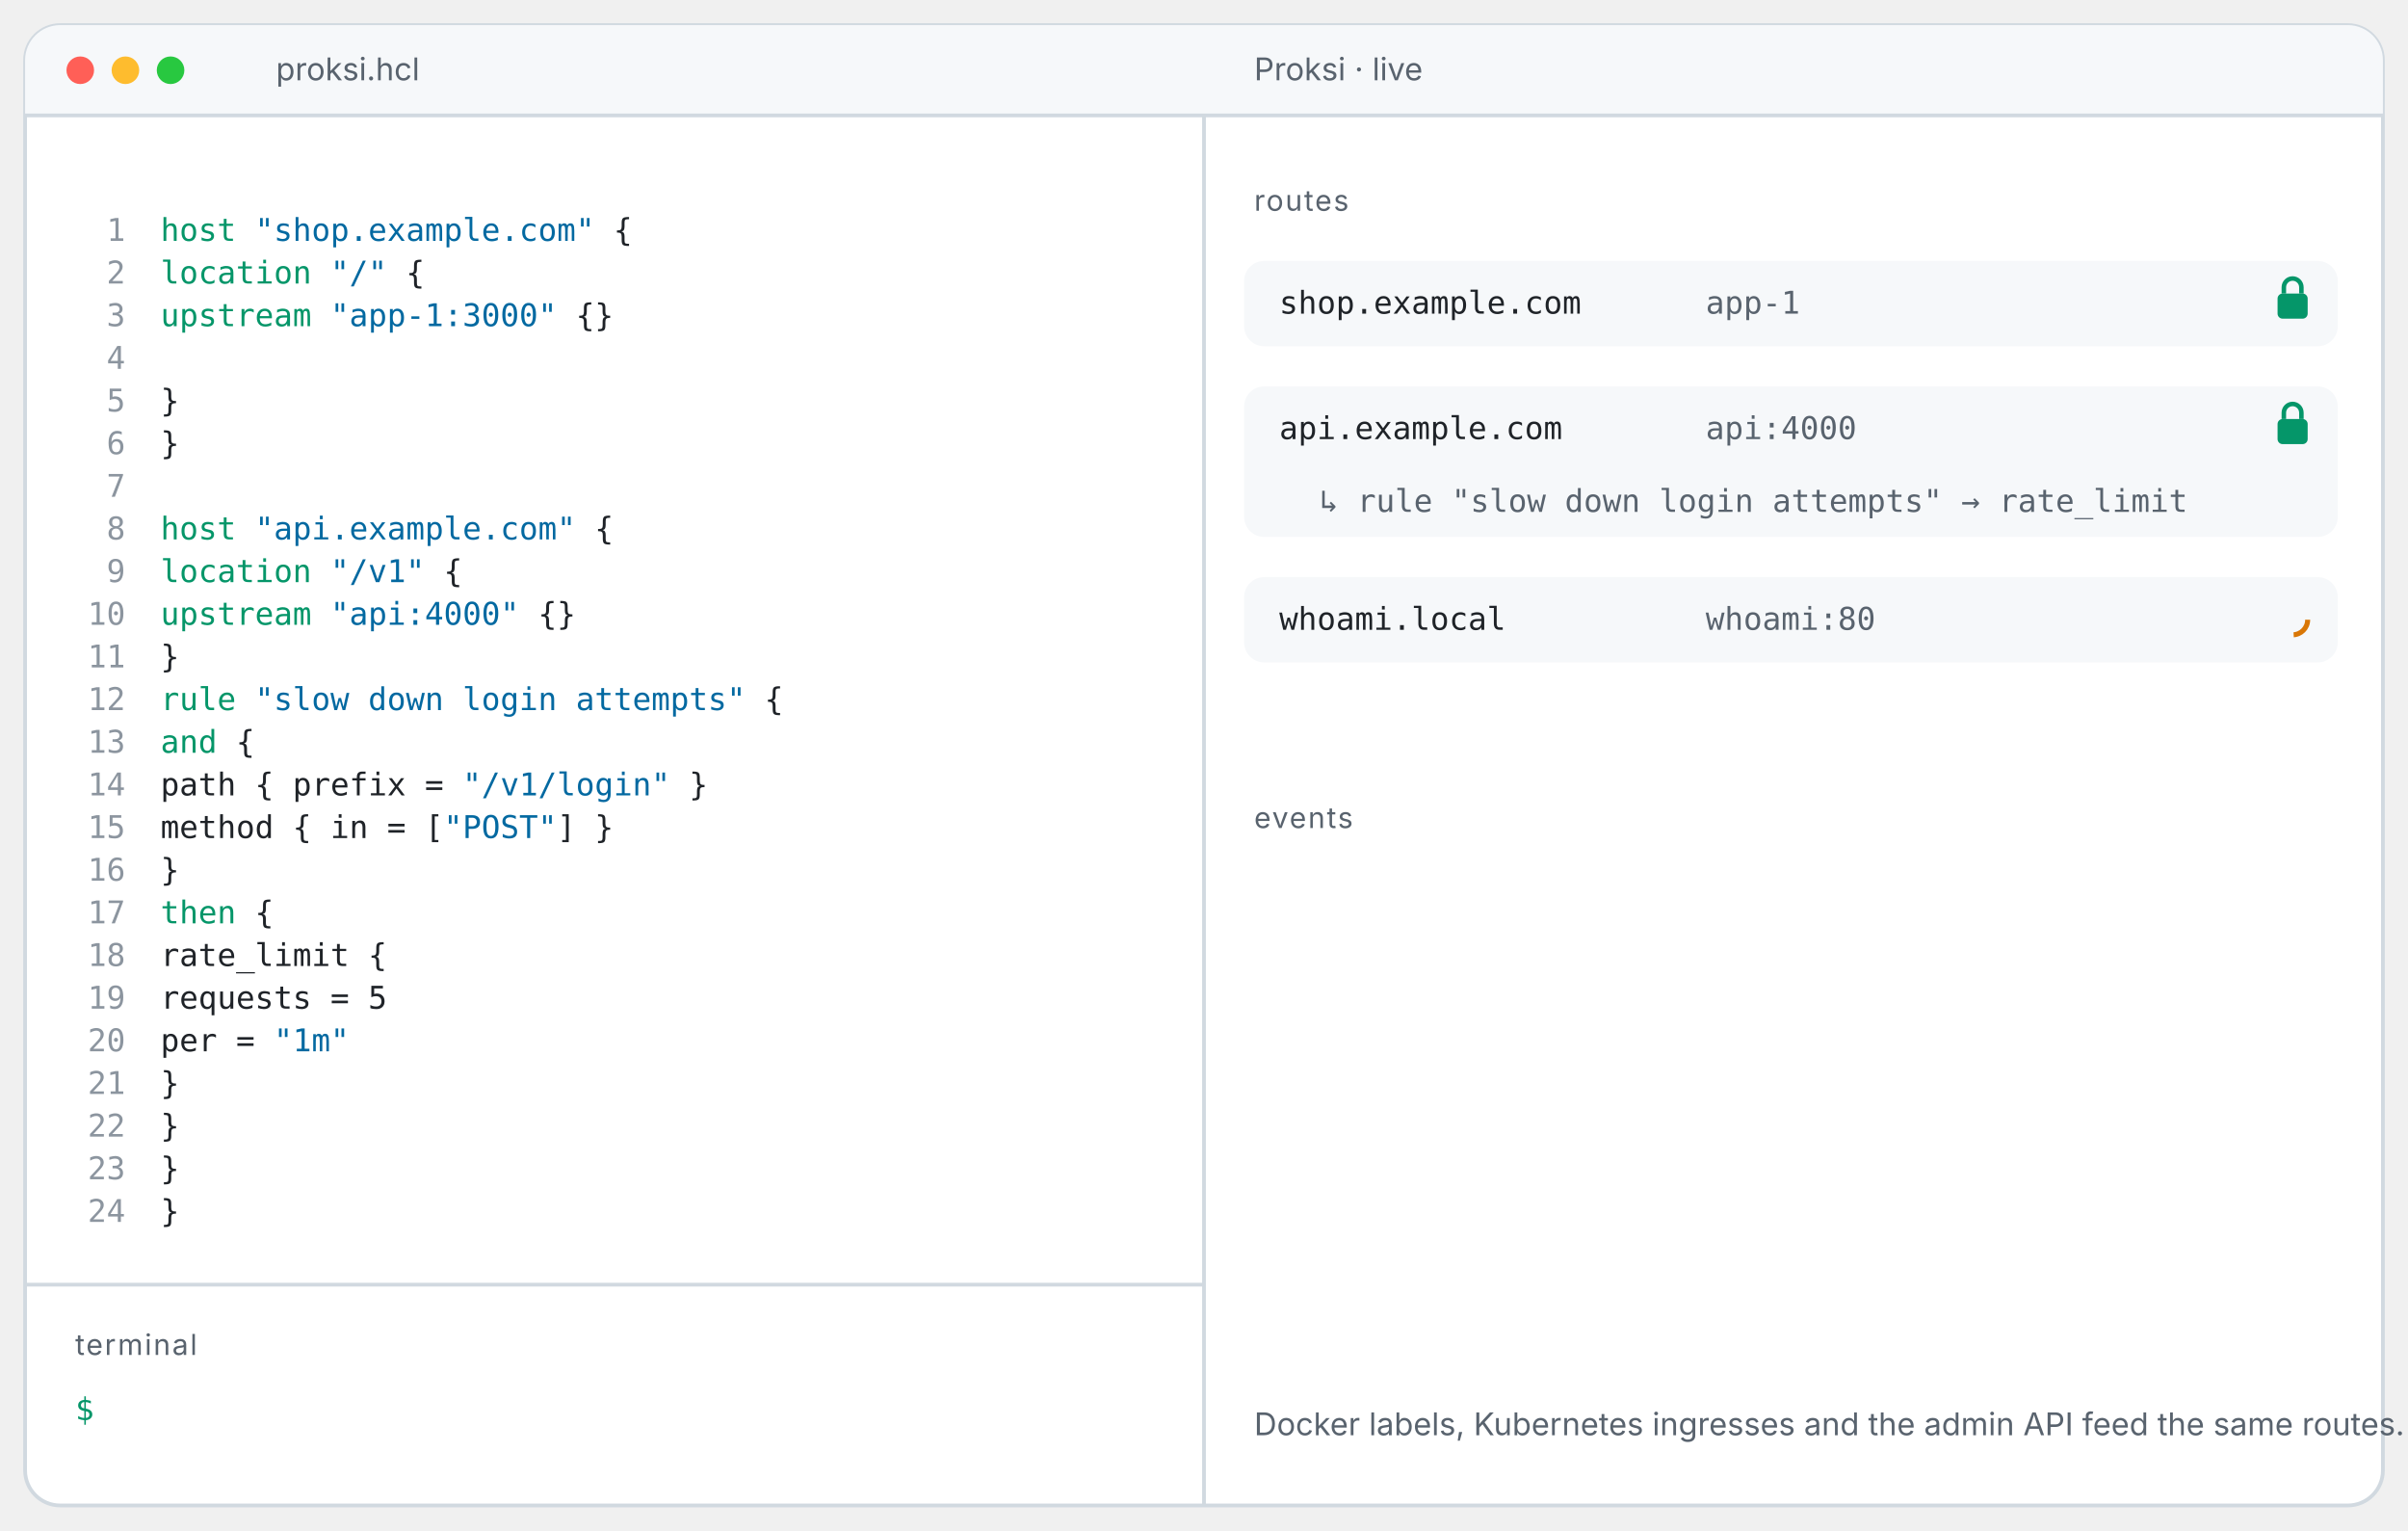
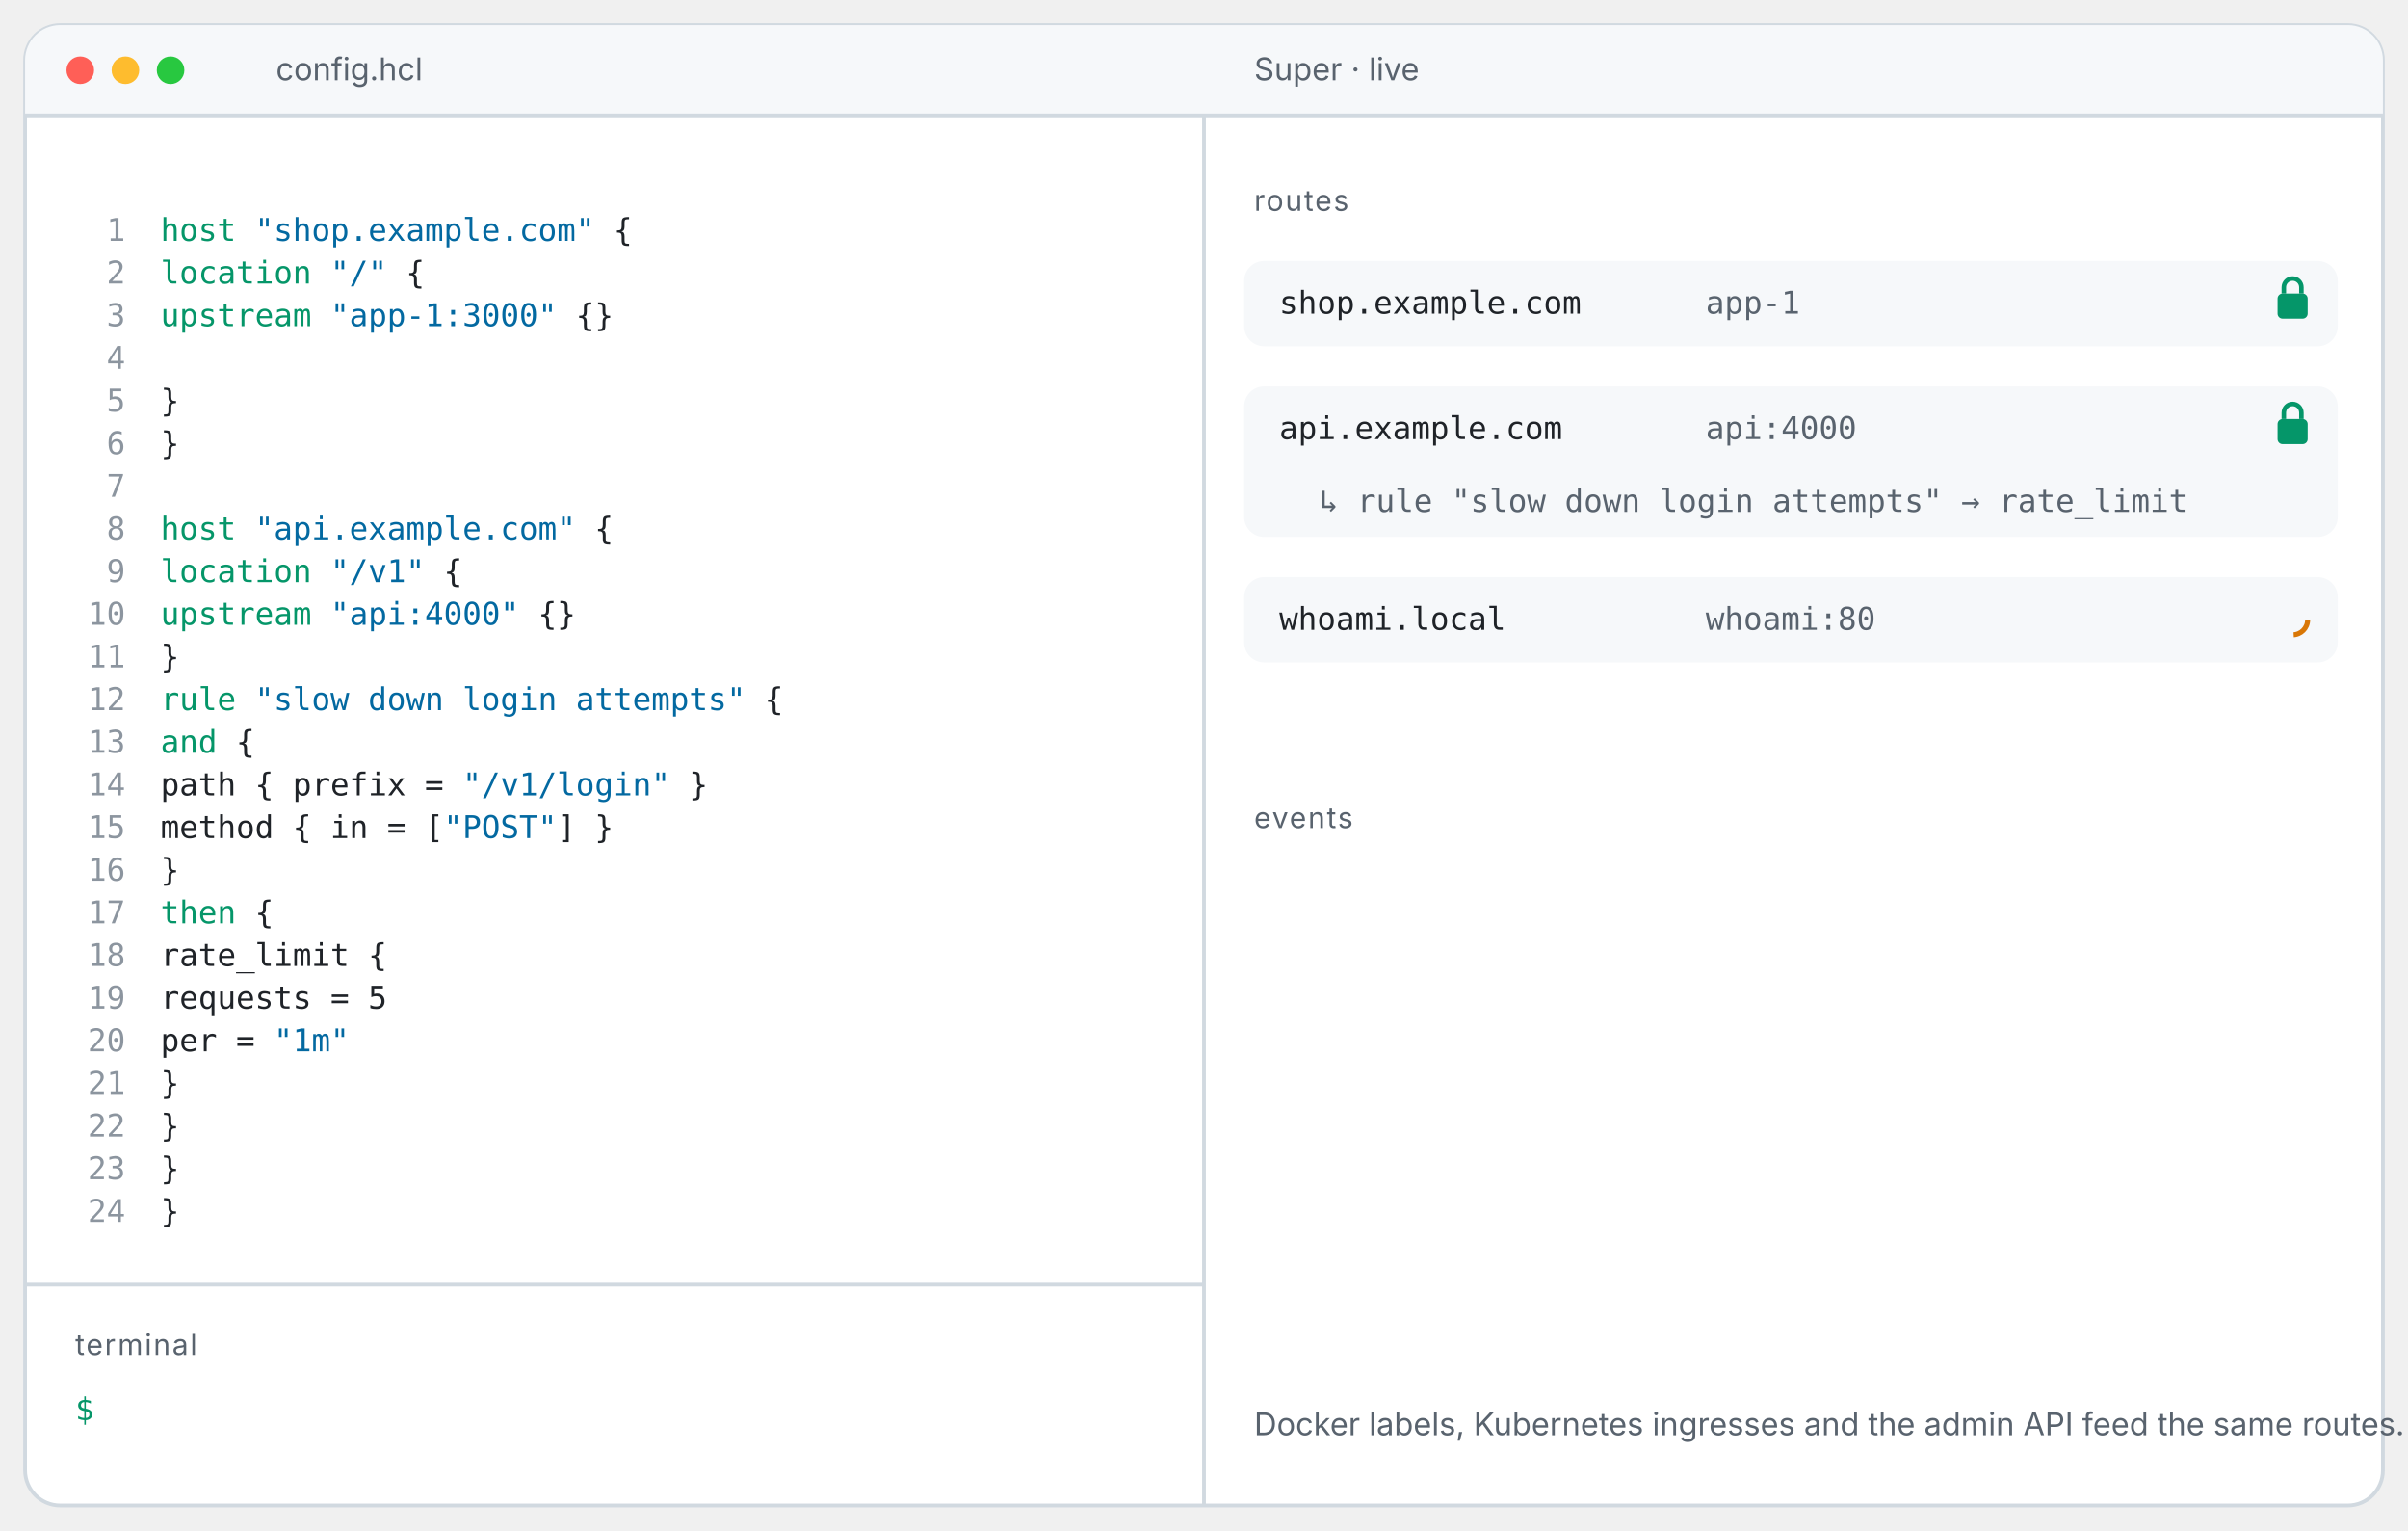
<svg xmlns="http://www.w3.org/2000/svg" viewBox="0 0 960 610" width="960" height="610" role="img" aria-labelledby="title desc">
  <style>
    text { font-family: ui-monospace, SFMono-Regular, Menlo, Consolas, monospace; font-size: 12.5px; fill: #1f2328; white-space: pre; }
    .k { fill: #059669; } .s { fill: #0369a1; } .m { fill: #59636e; } .f { fill: #8c959f; }
    .ui { font-family: system-ui, -apple-system, "Segoe UI", sans-serif; font-size: 12.5px; fill: #59636e; }
    .head { font-family: system-ui, -apple-system, "Segoe UI", sans-serif; font-size: 11.5px; fill: #59636e; letter-spacing: .06em; text-transform: uppercase; }
    @media (prefers-reduced-motion: reduce) { .motion { display: none; } .settled { opacity: 1 !important; } .typed { width: 600px !important; } }
  </style>
  <rect x="10" y="10" width="940" height="590" rx="14" fill="#ffffff" stroke="#d1d9e0" stroke-width="1.5" />
  <path d="M10,24 a14,14 0 0 1 14,-14 h912 a14,14 0 0 1 14,14 v22 h-940 z" fill="#f6f8fa" />
  <line x1="10" y1="46" x2="950" y2="46" stroke="#d1d9e0" stroke-width="1.5" />
  <circle cx="32" cy="28" r="5.5" fill="#ff5f57" />
  <circle cx="50" cy="28" r="5.5" fill="#febc2e" />
  <circle cx="68" cy="28" r="5.5" fill="#28c840" />
-   <text class="ui" x="110" y="32">proksi.hcl</text>
-   <text class="ui" x="500" y="32">Proksi · live</text>
+   <text class="ui" x="110" y="32">config.hcl</text>
+   <text class="ui" x="500" y="32">Super · live</text>
  <line x1="480" y1="46" x2="480" y2="600" stroke="#d1d9e0" stroke-width="1.5" />
  <rect class="motion" x="12" y="271" width="466" height="204" fill="#e0e7ff" opacity="0">
    <animate attributeName="opacity" dur="13.0s" repeatCount="indefinite" calcMode="linear" values="0;0;1;1;0;0" keyTimes="0;0.661;0.685;0.877;0.908;1" />
  </rect>
  <rect class="motion" x="12" y="135" width="466" height="17" fill="#d1fae5" opacity="0">
    <animate attributeName="opacity" dur="13.0s" repeatCount="indefinite" calcMode="linear" values="0;0;1;1;0;0" keyTimes="0;0.369;0.385;0.538;0.569;1" />
  </rect>
  <defs>
    <clipPath id="typing-line">
      <rect class="typed" x="64" y="134" height="17" width="0">
        <animate attributeName="width" dur="13.0s" repeatCount="indefinite" calcMode="linear" values="0;0;220;220;0" keyTimes="0;0.369;0.446;0.985;1" />
      </rect>
    </clipPath>
    <clipPath id="typing-command">
      <rect class="typed" x="46" y="550" height="20" width="0">
        <animate attributeName="width" dur="13.0s" repeatCount="indefinite" calcMode="linear" values="0;0;358;358;0" keyTimes="0;0.023;0.123;0.985;1" />
      </rect>
    </clipPath>
  </defs>
  <text class="f" x="50" y="96" text-anchor="end">1</text>
  <text x="64" y="96">
    <tspan class="k">host</tspan>
    <tspan class="s">"shop.example.com"</tspan> {</text>
  <text class="f" x="50" y="113" text-anchor="end">2</text>
  <text x="64" y="113">
    <tspan class="k">location</tspan>
    <tspan class="s">"/"</tspan> {</text>
  <text class="f" x="50" y="130" text-anchor="end">3</text>
  <text x="64" y="130">
    <tspan class="k">upstream</tspan>
    <tspan class="s">"app-1:3000"</tspan> {}</text>
  <text class="f" x="50" y="147" text-anchor="end">4</text>
  <text x="64" y="147" clip-path="url(#typing-line)">
    <tspan class="k">upstream</tspan>
    <tspan class="s">"app-2:3000"</tspan> {}</text>
  <text class="f" x="50" y="164" text-anchor="end">5</text>
  <text x="64" y="164">  }</text>
  <text class="f" x="50" y="181" text-anchor="end">6</text>
  <text x="64" y="181">}</text>
  <text class="f" x="50" y="198" text-anchor="end">7</text>
  <text x="64" y="198" />
  <text class="f" x="50" y="215" text-anchor="end">8</text>
  <text x="64" y="215">
    <tspan class="k">host</tspan>
    <tspan class="s">"api.example.com"</tspan> {</text>
  <text class="f" x="50" y="232" text-anchor="end">9</text>
  <text x="64" y="232">
    <tspan class="k">location</tspan>
    <tspan class="s">"/v1"</tspan> {</text>
  <text class="f" x="50" y="249" text-anchor="end">10</text>
  <text x="64" y="249">
    <tspan class="k">upstream</tspan>
    <tspan class="s">"api:4000"</tspan> {}</text>
  <text class="f" x="50" y="266" text-anchor="end">11</text>
  <text x="64" y="266">  }</text>
  <text class="f" x="50" y="283" text-anchor="end">12</text>
  <text x="64" y="283">
    <tspan class="k">rule</tspan>
    <tspan class="s">"slow down login attempts"</tspan> {</text>
  <text class="f" x="50" y="300" text-anchor="end">13</text>
  <text x="64" y="300">
    <tspan class="k">and</tspan> {</text>
  <text class="f" x="50" y="317" text-anchor="end">14</text>
  <text x="64" y="317">      path { prefix = <tspan class="s">"/v1/login"</tspan> }</text>
  <text class="f" x="50" y="334" text-anchor="end">15</text>
  <text x="64" y="334">      method { in = [<tspan class="s">"POST"</tspan>] }</text>
  <text class="f" x="50" y="351" text-anchor="end">16</text>
  <text x="64" y="351">    }</text>
  <text class="f" x="50" y="368" text-anchor="end">17</text>
  <text x="64" y="368">
    <tspan class="k">then</tspan> {</text>
  <text class="f" x="50" y="385" text-anchor="end">18</text>
  <text x="64" y="385">      rate_limit {</text>
  <text class="f" x="50" y="402" text-anchor="end">19</text>
  <text x="64" y="402">        requests = 5</text>
  <text class="f" x="50" y="419" text-anchor="end">20</text>
  <text x="64" y="419">        per      = <tspan class="s">"1m"</tspan>
  </text>
  <text class="f" x="50" y="436" text-anchor="end">21</text>
  <text x="64" y="436">      }</text>
  <text class="f" x="50" y="453" text-anchor="end">22</text>
  <text x="64" y="453">    }</text>
  <text class="f" x="50" y="470" text-anchor="end">23</text>
  <text x="64" y="470">  }</text>
  <text class="f" x="50" y="487" text-anchor="end">24</text>
  <text x="64" y="487">}</text>
  <line x1="10" y1="512" x2="480" y2="512" stroke="#d1d9e0" stroke-width="1.5" />
  <text class="head" x="30" y="540">terminal</text>
  <text class="k" x="30" y="566">$</text>
  <text x="46" y="566" clip-path="url(#typing-command)">docker run -l proksi.host=whoami.local whoami</text>
  <text class="head" x="500" y="84">routes</text>
  <g>
    <rect x="496" y="104" width="436" height="34" rx="8" fill="#f6f8fa" />
    <text x="510" y="125">shop.example.com</text>
    <text class="m motion" x="680" y="125">app-1
      <animate attributeName="opacity" dur="13.0s" repeatCount="indefinite" calcMode="discrete" values="1;0;1" keyTimes="0;0.462;0.985" />
    </text>
    <text class="m settled" x="680" y="125" opacity="0">app-1, app-2
      <animate attributeName="opacity" dur="13.0s" repeatCount="indefinite" calcMode="discrete" values="0;1;0" keyTimes="0;0.462;0.985" />
    </text>
    <rect x="908" y="117" width="12" height="10" rx="2" fill="#059669" />
    <path d="M910.5,117 v-2.5 a3.5,3.5 0 0 1 7,0 v2.5" fill="none" stroke="#059669" stroke-width="1.8" />
  </g>
  <g>
    <rect x="496" y="154" width="436" height="60" rx="8" fill="#f6f8fa" />
    <text x="510" y="175">api.example.com</text>
    <text class="m" x="680" y="175">api:4000</text>
    <rect x="908" y="167" width="12" height="10" rx="2" fill="#059669" />
    <path d="M910.5,167 v-2.5 a3.5,3.5 0 0 1 7,0 v2.5" fill="none" stroke="#059669" stroke-width="1.8" />
    <text class="m" x="526" y="204">↳ rule "slow down login attempts"  →  rate_limit</text>
  </g>
  <g class="settled">
    <animate attributeName="opacity" dur="13.0s" repeatCount="indefinite" calcMode="discrete" values="0;1;0" keyTimes="0;0.154;0.985" />
    <rect x="496" y="230" width="436" height="34" rx="8" fill="#f6f8fa" />
    <text x="510" y="251">whoami.local</text>
    <text class="m" x="680" y="251">whoami:80</text>
    <g class="motion">
      <animate attributeName="opacity" dur="13.0s" repeatCount="indefinite" calcMode="discrete" values="1;0;1" keyTimes="0;0.277;0.985" />
      <circle cx="914" cy="247" r="6" fill="none" stroke="#d97706" stroke-width="2" stroke-dasharray="9 29">
        <animateTransform attributeName="transform" type="rotate" from="0 914 247" to="360 914 247" dur="1s" repeatCount="indefinite" />
      </circle>
    </g>
    <g class="settled" opacity="0">
      <animate attributeName="opacity" dur="13.0s" repeatCount="indefinite" calcMode="discrete" values="0;1;0" keyTimes="0;0.277;0.985" />
      <rect x="908" y="243" width="12" height="10" rx="2" fill="#059669" />
      <path d="M910.5,243 v-2.5 a3.5,3.5 0 0 1 7,0 v2.5" fill="none" stroke="#059669" stroke-width="1.8" />
    </g>
  </g>
  <text class="head" x="500" y="330">events</text>
  <g class="settled" opacity="0">
    <animate attributeName="opacity" dur="13.0s" repeatCount="indefinite" calcMode="discrete" values="0;1;0" keyTimes="0;0.154;0.985" />
    <text class="f" x="500" y="366">12:00:02</text>
    <text x="572" y="366">whoami.local</text>
    <text class="m" x="692" y="366">routed from its docker labels</text>
  </g>
  <g class="settled" opacity="0">
    <animate attributeName="opacity" dur="13.0s" repeatCount="indefinite" calcMode="discrete" values="0;1;0" keyTimes="0;0.277;0.985" />
    <text class="f" x="500" y="398">12:00:03</text>
    <text x="572" y="398">whoami.local</text>
    <text class="m" x="692" y="398">certificate issued</text>
  </g>
  <g class="settled" opacity="0">
    <animate attributeName="opacity" dur="13.0s" repeatCount="indefinite" calcMode="discrete" values="0;1;0" keyTimes="0;0.462;0.985" />
    <text class="f" x="500" y="430">12:00:06</text>
-     <text x="572" y="430">proksi.hcl</text>
+     <text x="572" y="430">config.hcl</text>
    <text class="m" x="692" y="430">applied, 0 connections dropped</text>
  </g>
  <rect class="motion" x="494" y="102" width="440" height="38" rx="9" fill="none" stroke="#059669" stroke-width="2" opacity="0">
    <animate attributeName="opacity" dur="13.0s" repeatCount="indefinite" calcMode="linear" values="0;0;1;0;0" keyTimes="0;0.462;0.485;0.569;1" />
  </rect>
  <g class="settled" opacity="0">
    <animate attributeName="opacity" dur="13.0s" repeatCount="indefinite" calcMode="discrete" values="0;1;0" keyTimes="0;0.692;0.985" />
    <text class="f" x="500" y="462">12:00:09</text>
    <text x="572" y="462">POST /v1/login</text>
    <text class="m" x="692" y="462" style="fill:#cf222e">429 (slow down login attempts)</text>
  </g>
  <rect class="motion" x="494" y="152" width="440" height="64" rx="9" fill="none" stroke="#6366f1" stroke-width="2" opacity="0">
    <animate attributeName="opacity" dur="13.0s" repeatCount="indefinite" calcMode="linear" values="0;0;1;1;0;0" keyTimes="0;0.661;0.685;0.877;0.908;1" />
  </rect>
  <text class="ui" x="500" y="572">Docker labels, Kubernetes ingresses and the admin API feed the same routes.</text>
</svg>
